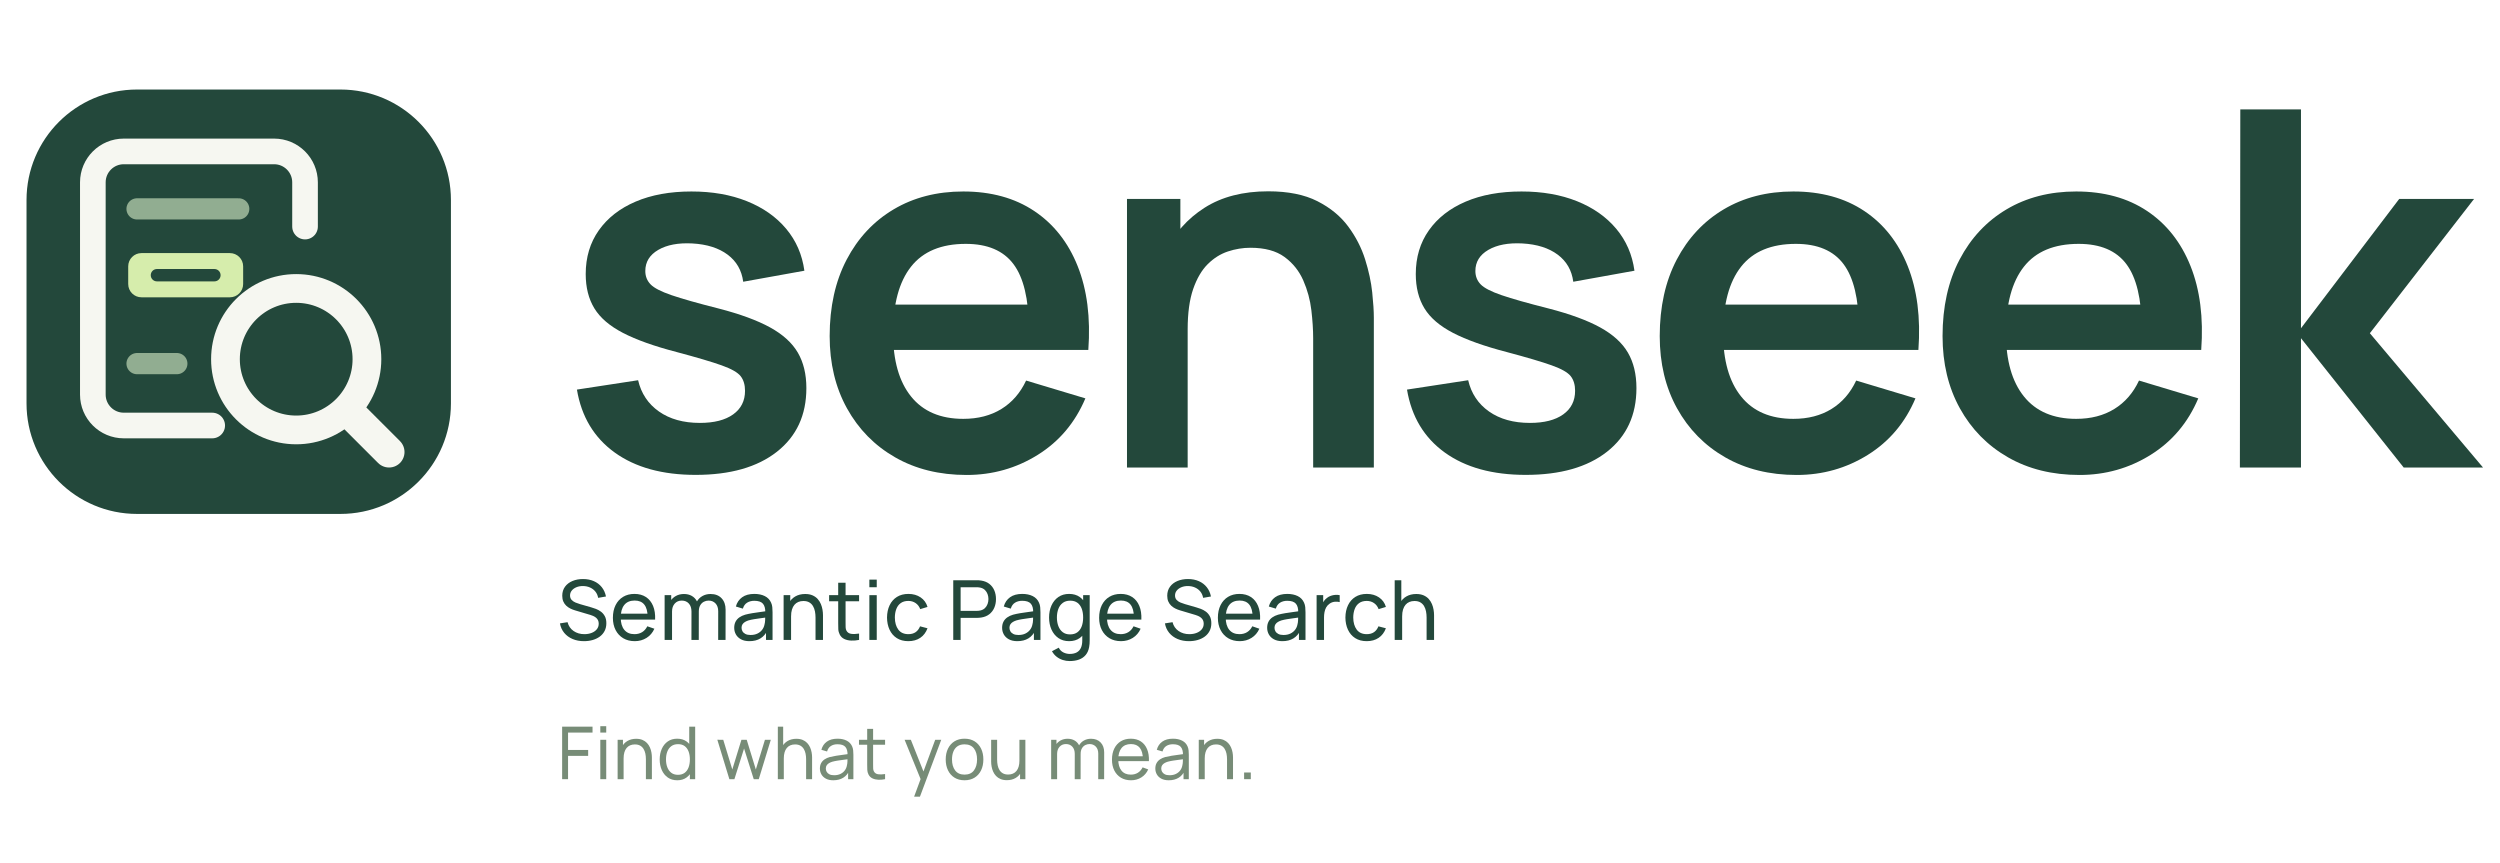
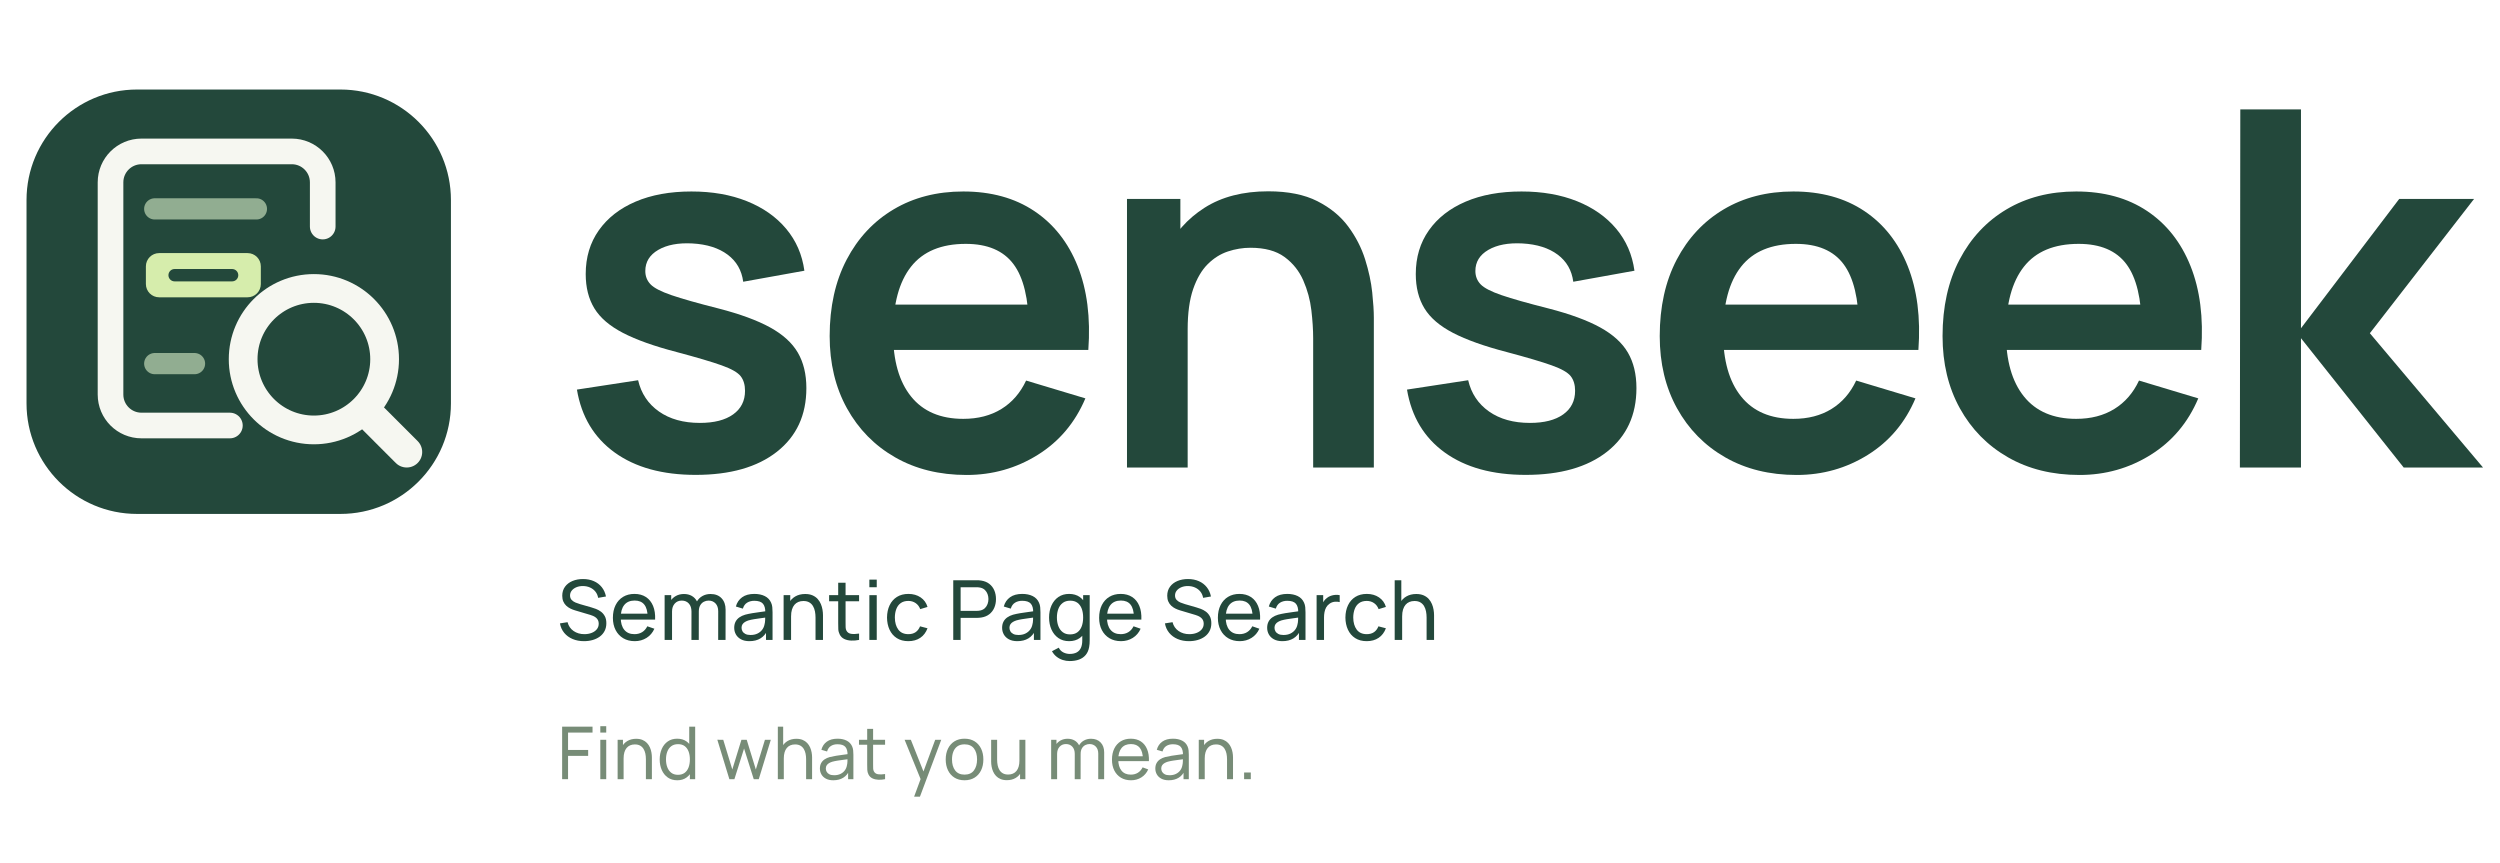
<svg xmlns="http://www.w3.org/2000/svg" width="754" height="260" viewBox="0 0 754 260" role="img" aria-label="Senseek. Semantic Page Search. Find what you mean.">
  <g transform="translate(8 27)">
    <g transform="scale(1.333333)">
      <rect width="96" height="96" rx="25" fill="#23483B" />
-       <g transform="translate(-2 -2)">
+       <g transform="translate(2 -2)">
        <path d="M65 33V23a7 7 0 0 0-7-7H24a7 7 0 0 0-7 7v48a7 7 0 0 0 7 7h20" fill="none" stroke="#F6F7F1" stroke-width="5.8" stroke-linecap="round" stroke-linejoin="round" />
        <path d="M27 29h23M27 64h9" fill="none" stroke="#91AD91" stroke-width="4.8" stroke-linecap="round" />
        <path fill="#D6EDAC" fill-rule="evenodd" d="M28 39h20a3 3 0 0 1 3 3v4a3 3 0 0 1-3 3H28a3 3 0 0 1-3-3v-4a3 3 0 0 1 3-3ZM31.5 42.6a1.4 1.4 0 0 0 0 2.8h13a1.4 1.4 0 0 0 0-2.8Z" />
        <circle cx="63" cy="63" r="16" fill="none" stroke="#F6F7F1" stroke-width="6.5" />
        <path d="m75 75 9 9" fill="none" stroke="#F6F7F1" stroke-width="7" stroke-linecap="round" />
      </g>
    </g>
  </g>
  <g fill="#23483B" aria-label="senseek">
    <path transform="translate(168.000 141) scale(0.075 -0.075)" d="M557.333 -29.667Q356.833 -29.667 232.083 60.166Q107.333 149.999 80 313.332L325.996 350.998Q344.663 270.998 409.997 225.164Q475.331 179.33 574.332 179.33Q660.501 179.33 708.251 213.581Q756.002 247.832 756.002 308.333Q756.002 344.833 738.336 367.334Q720.669 389.834 661.835 410.834Q603.001 431.835 481.001 464.335Q345.333 499.668 265.25 541.252Q185.167 582.835 150.25 639.835Q115.333 696.835 115.333 778.001Q115.333 879.001 168 953.75Q220.667 1028.5 316.083 1069.25Q411.5 1110 540.333 1110Q665.999 1110 763.582 1070.917Q861.166 1031.833 921.332 960.083Q981.499 888.333 994.666 791.333L748.669 747.001Q739.669 815.835 686.085 855.919Q632.5 896.003 544.332 901.003Q459.331 905.503 407.164 875.169Q354.996 844.835 354.996 790.334Q354.996 758.5 376.08 736.583Q397.163 714.666 460.413 692.999Q523.664 671.333 649.997 639.333Q779.498 605.832 856.665 563.416Q933.832 520.999 968.249 462.082Q1002.665 403.166 1002.665 319.333Q1002.665 156.5 884.332 63.416Q765.999 -29.667 557.333 -29.667Z" />
    <path transform="translate(244.225 141) scale(0.075 -0.075)" d="M630.665 -30Q466.832 -30 342.999 41.083Q219.166 112.167 149.583 238.083Q80 364 80 528.334Q80 705.334 148.25 835.834Q216.5 966.333 337.416 1038.167Q458.332 1110 617.332 1110Q784.832 1110 902.332 1031.667Q1019.832 953.334 1077.082 810.334Q1134.332 667.334 1120.165 472.668H881.002V560.666Q880.002 737.001 819.001 818.169Q758 899.336 627.332 899.336Q479.498 899.336 407.247 807.669Q334.996 716.001 334.996 540Q334.996 375.665 407.247 285.664Q479.498 195.663 617.332 195.663Q706.333 195.663 770.668 235.33Q835.002 274.998 870.002 349.665L1108.332 278Q1046.498 131.666 916.748 50.833Q786.999 -30 630.665 -30ZM258.997 472.668V654.999H1002.334V472.668Z" />
    <path transform="translate(329.525 141) scale(0.075 -0.075)" d="M887.001 0V520.335Q887.001 570.503 879.751 632.503Q872.501 694.504 847.333 752.087Q822.166 809.671 771.666 846.67Q721.165 883.67 634.666 883.67Q588.998 883.67 544.08 868.753Q499.163 853.836 462.83 817.585Q426.496 781.335 404.413 717.501Q382.329 653.667 382.329 555.001L239.331 616.333Q239.331 753.834 292.831 866.084Q346.331 978.334 450.165 1044.5Q553.998 1110.667 706.33 1110.667Q825.83 1110.667 903.913 1071Q981.996 1031.334 1027.996 969.084Q1073.996 906.835 1095.996 836.752Q1117.997 766.669 1124.497 704.085Q1130.997 641.501 1130.997 603V0ZM138.333 0V1080H352.997V745.003H382.329V0Z" />
    <path transform="translate(418.350 141) scale(0.075 -0.075)" d="M557.333 -29.667Q356.833 -29.667 232.083 60.166Q107.333 149.999 80 313.332L325.996 350.998Q344.663 270.998 409.997 225.164Q475.331 179.33 574.332 179.33Q660.501 179.33 708.251 213.581Q756.002 247.832 756.002 308.333Q756.002 344.833 738.336 367.334Q720.669 389.834 661.835 410.834Q603.001 431.835 481.001 464.335Q345.333 499.668 265.25 541.252Q185.167 582.835 150.25 639.835Q115.333 696.835 115.333 778.001Q115.333 879.001 168 953.75Q220.667 1028.5 316.083 1069.25Q411.5 1110 540.333 1110Q665.999 1110 763.582 1070.917Q861.166 1031.833 921.332 960.083Q981.499 888.333 994.666 791.333L748.669 747.001Q739.669 815.835 686.085 855.919Q632.5 896.003 544.332 901.003Q459.331 905.503 407.164 875.169Q354.996 844.835 354.996 790.334Q354.996 758.5 376.08 736.583Q397.163 714.666 460.413 692.999Q523.664 671.333 649.997 639.333Q779.498 605.832 856.665 563.416Q933.832 520.999 968.249 462.082Q1002.665 403.166 1002.665 319.333Q1002.665 156.5 884.332 63.416Q765.999 -29.667 557.333 -29.667Z" />
    <path transform="translate(494.575 141) scale(0.075 -0.075)" d="M630.665 -30Q466.832 -30 342.999 41.083Q219.166 112.167 149.583 238.083Q80 364 80 528.334Q80 705.334 148.25 835.834Q216.5 966.333 337.416 1038.167Q458.332 1110 617.332 1110Q784.832 1110 902.332 1031.667Q1019.832 953.334 1077.082 810.334Q1134.332 667.334 1120.165 472.668H881.002V560.666Q880.002 737.001 819.001 818.169Q758 899.336 627.332 899.336Q479.498 899.336 407.247 807.669Q334.996 716.001 334.996 540Q334.996 375.665 407.247 285.664Q479.498 195.663 617.332 195.663Q706.333 195.663 770.668 235.33Q835.002 274.998 870.002 349.665L1108.332 278Q1046.498 131.666 916.748 50.833Q786.999 -30 630.665 -30ZM258.997 472.668V654.999H1002.334V472.668Z" />
    <path transform="translate(579.875 141) scale(0.075 -0.075)" d="M630.665 -30Q466.832 -30 342.999 41.083Q219.166 112.167 149.583 238.083Q80 364 80 528.334Q80 705.334 148.25 835.834Q216.5 966.333 337.416 1038.167Q458.332 1110 617.332 1110Q784.832 1110 902.332 1031.667Q1019.832 953.334 1077.082 810.334Q1134.332 667.334 1120.165 472.668H881.002V560.666Q880.002 737.001 819.001 818.169Q758 899.336 627.332 899.336Q479.498 899.336 407.247 807.669Q334.996 716.001 334.996 540Q334.996 375.665 407.247 285.664Q479.498 195.663 617.332 195.663Q706.333 195.663 770.668 235.33Q835.002 274.998 870.002 349.665L1108.332 278Q1046.498 131.666 916.748 50.833Q786.999 -30 630.665 -30ZM258.997 472.668V654.999H1002.334V472.668Z" />
    <path transform="translate(665.175 141) scale(0.075 -0.075)" d="M138.333 0 140 1440H383.996V560L779 1080H1079.995L660.992 540L1115.997 0H797.001L383.996 520V0Z" />
  </g>
  <g fill="#23483B" aria-label="Semantic Page Search">
    <path transform="translate(168.000 193) scale(0.0125 -0.0125)" d="M651 -30Q498 -30 375.5 22.0Q253 74 173.5 170.25Q94 266.5 70 399L254 428Q288.5 292 399.0 215.5Q509.5 139 660 139Q756.5 139 835.0 169.5Q913.5 200 959.75 256.75Q1006 313.5 1006 392Q1006 439.5 989.25 474.25Q972.5 509 944.25 533.25Q916 557.5 879.75 574.5Q843.5 591.5 805 603L438 712Q378 729.5 322.0 757.0Q266 784.5 222.0 826.0Q178 867.5 152.0 926.25Q126 985 126 1065Q126 1192.5 192.25 1283.25Q258.5 1374 372.5 1421.75Q486.5 1469.5 630 1469Q775 1468 889.5 1417.5Q1004 1367 1079.25 1273.0Q1154.5 1179 1181 1048L992 1015Q977 1102.5 925.5 1166.25Q874 1230 796.75 1264.5Q719.5 1299 628 1300Q539.5 1301 468.5 1271.75Q397.5 1242.5 355.75 1191.0Q314 1139.5 314 1073Q314 1006.5 351.75 966.0Q389.5 925.5 445.0 902.25Q500.5 879 554 864L828 785Q875 772 936.5 749.0Q998 726 1056.0 684.25Q1114 642.5 1152.0 574.25Q1190 506 1190 402Q1190 297.5 1148.25 216.75Q1106.5 136 1032.5 81.25Q958.5 26.5 860.75 -1.75Q763 -30 651 -30Z" />
    <path transform="translate(183.850 193) scale(0.0125 -0.0125)" d="M608 -30Q448.5 -30 330.0 40.25Q211.5 110.5 145.75 237.25Q80 364 80 533Q80 710 144.75 839.5Q209.5 969 326.25 1039.5Q443 1110 600 1110Q762.5 1110 877.0 1035.0Q991.5 960 1049.25 821.0Q1107 682 1098.5 490H919V554Q916 753 838.0 851.5Q760 950 606 950Q440.5 950 354.75 844.0Q269 738 269 540Q269 349 354.75 244.0Q440.5 139 600 139Q707 139 786.0 188.0Q865 237 910 329L1081 270Q1017.5 127 891.25 48.5Q765 -30 608 -30ZM209 490V633H1007V490Z" />
    <path transform="translate(198.713 193) scale(0.0125 -0.0125)" d="M1431 0 1432 691Q1432 812 1367.25 880.5Q1302.5 949 1200 949Q1139.5 949 1085.75 921.25Q1032 893.5 998.0 835.25Q964 777 964 686L870 724Q867.5 839 917.0 925.5Q966.5 1012 1052.75 1060.0Q1139 1108 1247 1108Q1416 1108 1513.0 1005.25Q1610 902.5 1610 730L1609 0ZM139 0V1080H298V791H318V0ZM786 0 787 684Q787 807.5 723.0 878.25Q659 949 553 949Q447.5 949 382.75 876.75Q318 804.5 318 686L224 742Q224 847 274.0 929.75Q324 1012.5 410.0 1060.25Q496 1108 605 1108Q714 1108 794.75 1061.75Q875.5 1015.5 919.75 930.0Q964 844.5 964 727L963 0Z" />
    <path transform="translate(220.438 193) scale(0.0125 -0.0125)" d="M447 -30Q326 -30 244.25 14.25Q162.5 58.5 121.25 131.75Q80 205 80 292Q80 377 112.25 439.25Q144.5 501.5 203.75 543.25Q263 585 345 609Q422 629.5 517.25 645.25Q612.5 661 710.5 673.75Q808.5 686.5 894 699L830 662Q832.5 805.5 772.25 874.75Q712 944 564 944Q466 944 392.25 899.25Q318.5 854.5 289 755L120 806Q158.5 948 270.75 1029.0Q383 1110 566 1110Q712.5 1110 818.0 1057.5Q923.5 1005 970 899Q993 849 999.0 790.5Q1005 732 1005 668V0H847V259L884 235Q823 103.5 713.25 36.75Q603.5 -30 447 -30ZM474 119Q570 119 640.5 153.25Q711 187.5 754.0 244.25Q797 301 810 368Q824.5 418 826.25 479.25Q828 540.5 828 574L890 547Q803 534.5 718.75 523.5Q634.5 512.5 559.5 500.25Q484.5 488 425 471Q380.5 457 342.25 434.75Q304 412.5 280.5 378.0Q257 343.5 257 293Q257 248.5 279.25 208.75Q301.5 169 349.25 144.0Q397 119 474 119Z" />
    <path transform="translate(234.600 193) scale(0.0125 -0.0125)" d="M909 0V541Q909 617.5 895.25 688.5Q881.5 759.5 848.0 816.25Q814.5 873 758.0 906.0Q701.5 939 616 939Q549 939 494.25 916.25Q439.5 893.5 400.5 847.75Q361.5 802 340.25 732.5Q319 663 319 569L202 605Q202 761.5 258.5 874.25Q315 987 417.5 1047.5Q520 1108 659 1108Q763.5 1108 837.75 1075.0Q912 1042 961.0 987.25Q1010 932.5 1038.0 865.25Q1066 798 1077.5 728.25Q1089 658.5 1089 597V0ZM139 0V1080H299V791H319V0Z" />
    <path transform="translate(249.812 193) scale(0.0125 -0.0125)" d="M743 0Q646.5 -19.5 553.25 -16.0Q460 -12.5 386.75 22.0Q313.5 56.5 276 130Q244 193.5 241.5 259.0Q239 324.5 239 408V1380H417V416Q417 349.5 418.5 302.75Q420 256 439 222Q475 157.5 553.5 146.75Q632 136 743 153ZM20 933V1080H743V933Z" />
    <path transform="translate(260.200 193) scale(0.0125 -0.0125)" d="M160 1271V1455H338V1271ZM160 0V1080H338V0Z" />
    <path transform="translate(266.525 193) scale(0.0125 -0.0125)" d="M595 -30Q430.5 -30 316.0 43.5Q201.5 117 141.5 245.75Q81.5 374.5 80 540Q81.5 708.5 143.0 837.0Q204.5 965.5 319.5 1037.75Q434.5 1110 597 1110Q767.5 1110 891.0 1026.0Q1014.5 942 1057 796L881 743Q846.5 837 770.0 889.0Q693.5 941 595 941Q484 941 412.0 889.5Q340 838 305.0 747.5Q270 657 269 540Q270.5 359.5 352.25 249.25Q434 139 595 139Q700.5 139 770.5 187.5Q840.5 236 877 328L1057 281Q1000.5 130 881.5 50.0Q762.5 -30 595 -30Z" />
    <path transform="translate(285.750 193) scale(0.0125 -0.0125)" d="M140 0V1440H709Q730 1440 758.75 1438.5Q787.5 1437 815 1432Q931.5 1414 1011.0 1351.75Q1090.5 1289.5 1130.75 1195.0Q1171 1100.5 1171 986Q1171 871.5 1130.5 777.0Q1090 682.5 1010.5 620.25Q931 558 815 540Q787.5 536 758.5 534.0Q729.5 532 709 532H318V0ZM318 701H703Q722 701 746.25 703.0Q770.5 705 793 710Q862 725.5 905.25 768.25Q948.5 811 968.75 868.5Q989 926 989 986Q989 1046 968.75 1103.5Q948.5 1161 905.25 1203.75Q862 1246.5 793 1262Q770.5 1267.5 746.25 1269.25Q722 1271 703 1271H318Z" />
    <path transform="translate(301.238 193) scale(0.0125 -0.0125)" d="M447 -30Q326 -30 244.25 14.25Q162.5 58.5 121.25 131.75Q80 205 80 292Q80 377 112.25 439.25Q144.5 501.5 203.75 543.25Q263 585 345 609Q422 629.5 517.25 645.25Q612.5 661 710.5 673.75Q808.5 686.5 894 699L830 662Q832.5 805.5 772.25 874.75Q712 944 564 944Q466 944 392.25 899.25Q318.5 854.5 289 755L120 806Q158.5 948 270.75 1029.0Q383 1110 566 1110Q712.5 1110 818.0 1057.5Q923.5 1005 970 899Q993 849 999.0 790.5Q1005 732 1005 668V0H847V259L884 235Q823 103.5 713.25 36.75Q603.5 -30 447 -30ZM474 119Q570 119 640.5 153.25Q711 187.5 754.0 244.25Q797 301 810 368Q824.5 418 826.25 479.25Q828 540.5 828 574L890 547Q803 534.5 718.75 523.5Q634.5 512.5 559.5 500.25Q484.5 488 425 471Q380.5 457 342.25 434.75Q304 412.5 280.5 378.0Q257 343.5 257 293Q257 248.5 279.25 208.75Q301.5 169 349.25 144.0Q397 119 474 119Z" />
    <path transform="translate(315.400 193) scale(0.0125 -0.0125)" d="M577 -510Q492 -510 411.0 -484.25Q330 -458.5 262.5 -406.0Q195 -353.5 150 -273L313 -187Q353 -266.5 426.25 -302.25Q499.5 -338 578 -338Q681 -338 748.75 -300.5Q816.5 -263 849.25 -189.0Q882 -115 881 -5V290H902V1080H1060V-7Q1060 -51.5 1057.25 -92.25Q1054.5 -133 1047 -173Q1026 -288 964.0 -362.5Q902 -437 804.0 -473.5Q706 -510 577 -510ZM564 -30Q413 -30 304.75 45.25Q196.5 120.5 138.25 249.75Q80 379 80 541Q80 703 138.25 831.75Q196.5 960.5 304.75 1035.25Q413 1110 563 1110Q715.5 1110 819.75 1035.75Q924 961.5 977.5 832.75Q1031 704 1031 541Q1031 379.5 977.5 250.25Q924 121 820.0 45.5Q716 -30 564 -30ZM586 133Q695 133 765.0 185.5Q835 238 868.5 330.25Q902 422.5 902 541Q902 660.5 868.25 752.25Q834.5 844 765.5 895.5Q696.5 947 591 947Q481 947 409.5 893.0Q338 839 303.5 747.0Q269 655 269 541Q269 426 304.0 333.5Q339 241 409.25 187.0Q479.5 133 586 133Z" />
    <path transform="translate(330.500 193) scale(0.0125 -0.0125)" d="M608 -30Q448.5 -30 330.0 40.25Q211.5 110.5 145.75 237.25Q80 364 80 533Q80 710 144.75 839.5Q209.5 969 326.25 1039.5Q443 1110 600 1110Q762.5 1110 877.0 1035.0Q991.5 960 1049.25 821.0Q1107 682 1098.5 490H919V554Q916 753 838.0 851.5Q760 950 606 950Q440.5 950 354.75 844.0Q269 738 269 540Q269 349 354.75 244.0Q440.5 139 600 139Q707 139 786.0 188.0Q865 237 910 329L1081 270Q1017.5 127 891.25 48.5Q765 -30 608 -30ZM209 490V633H1007V490Z" />
    <path transform="translate(350.463 193) scale(0.0125 -0.0125)" d="M651 -30Q498 -30 375.5 22.0Q253 74 173.5 170.25Q94 266.5 70 399L254 428Q288.5 292 399.0 215.5Q509.5 139 660 139Q756.5 139 835.0 169.5Q913.5 200 959.75 256.75Q1006 313.5 1006 392Q1006 439.5 989.25 474.25Q972.5 509 944.25 533.25Q916 557.5 879.75 574.5Q843.5 591.5 805 603L438 712Q378 729.5 322.0 757.0Q266 784.5 222.0 826.0Q178 867.5 152.0 926.25Q126 985 126 1065Q126 1192.5 192.25 1283.25Q258.5 1374 372.5 1421.75Q486.5 1469.5 630 1469Q775 1468 889.5 1417.5Q1004 1367 1079.25 1273.0Q1154.5 1179 1181 1048L992 1015Q977 1102.5 925.5 1166.25Q874 1230 796.75 1264.5Q719.5 1299 628 1300Q539.5 1301 468.5 1271.75Q397.5 1242.5 355.75 1191.0Q314 1139.5 314 1073Q314 1006.5 351.75 966.0Q389.5 925.5 445.0 902.25Q500.5 879 554 864L828 785Q875 772 936.5 749.0Q998 726 1056.0 684.25Q1114 642.5 1152.0 574.25Q1190 506 1190 402Q1190 297.5 1148.25 216.75Q1106.5 136 1032.5 81.25Q958.5 26.5 860.75 -1.75Q763 -30 651 -30Z" />
    <path transform="translate(366.313 193) scale(0.0125 -0.0125)" d="M608 -30Q448.5 -30 330.0 40.25Q211.5 110.5 145.75 237.25Q80 364 80 533Q80 710 144.75 839.5Q209.5 969 326.25 1039.5Q443 1110 600 1110Q762.5 1110 877.0 1035.0Q991.5 960 1049.25 821.0Q1107 682 1098.5 490H919V554Q916 753 838.0 851.5Q760 950 606 950Q440.5 950 354.75 844.0Q269 738 269 540Q269 349 354.75 244.0Q440.5 139 600 139Q707 139 786.0 188.0Q865 237 910 329L1081 270Q1017.5 127 891.25 48.5Q765 -30 608 -30ZM209 490V633H1007V490Z" />
    <path transform="translate(381.175 193) scale(0.0125 -0.0125)" d="M447 -30Q326 -30 244.25 14.25Q162.5 58.5 121.25 131.75Q80 205 80 292Q80 377 112.25 439.25Q144.5 501.5 203.75 543.25Q263 585 345 609Q422 629.5 517.25 645.25Q612.5 661 710.5 673.75Q808.5 686.5 894 699L830 662Q832.5 805.5 772.25 874.75Q712 944 564 944Q466 944 392.25 899.25Q318.5 854.5 289 755L120 806Q158.5 948 270.75 1029.0Q383 1110 566 1110Q712.5 1110 818.0 1057.5Q923.5 1005 970 899Q993 849 999.0 790.5Q1005 732 1005 668V0H847V259L884 235Q823 103.5 713.25 36.75Q603.5 -30 447 -30ZM474 119Q570 119 640.5 153.25Q711 187.5 754.0 244.25Q797 301 810 368Q824.5 418 826.25 479.25Q828 540.5 828 574L890 547Q803 534.5 718.75 523.5Q634.5 512.5 559.5 500.25Q484.5 488 425 471Q380.5 457 342.25 434.75Q304 412.5 280.5 378.0Q257 343.5 257 293Q257 248.5 279.25 208.75Q301.5 169 349.25 144.0Q397 119 474 119Z" />
    <path transform="translate(395.338 193) scale(0.0125 -0.0125)" d="M140 0V1080H299V819L273 853Q292 903 322.5 945.0Q353 987 391 1014Q432.5 1047.5 485.75 1065.5Q539 1083.5 594.0 1087.0Q649 1090.5 697 1080V913Q641 927.5 573.75 920.5Q506.5 913.5 450 872Q397.5 834.5 369.25 781.75Q341 729 330.0 667.5Q319 606 319 542V0Z" />
    <path transform="translate(404.775 193) scale(0.0125 -0.0125)" d="M595 -30Q430.5 -30 316.0 43.5Q201.5 117 141.5 245.75Q81.5 374.5 80 540Q81.5 708.5 143.0 837.0Q204.5 965.5 319.5 1037.75Q434.5 1110 597 1110Q767.5 1110 891.0 1026.0Q1014.5 942 1057 796L881 743Q846.5 837 770.0 889.0Q693.5 941 595 941Q484 941 412.0 889.5Q340 838 305.0 747.5Q270 657 269 540Q270.5 359.5 352.25 249.25Q434 139 595 139Q700.5 139 770.5 187.5Q840.5 236 877 328L1057 281Q1000.5 130 881.5 50.0Q762.5 -30 595 -30Z" />
    <path transform="translate(418.900 193) scale(0.0125 -0.0125)" d="M909 0V541Q909 617.5 895.25 688.5Q881.5 759.5 848.0 816.25Q814.5 873 758.0 906.0Q701.5 939 616 939Q549 939 494.25 916.25Q439.5 893.5 400.5 847.75Q361.5 802 340.25 732.5Q319 663 319 569L202 605Q202 761.5 258.5 874.25Q315 987 417.5 1047.5Q520 1108 659 1108Q763.5 1108 837.75 1075.0Q912 1042 961.0 987.25Q1010 932.5 1038.0 865.25Q1066 798 1077.5 728.25Q1089 658.5 1089 597V0ZM139 0V1440H299V645H319V0Z" />
  </g>
  <g fill="#778C77" aria-label="Find what you mean.">
    <path transform="translate(168.000 235) scale(0.011 -0.011)" d="M140 0V1440H973.335V1277.663H302.337V801.169H853.335V638.831H302.337V0Z" />
    <path transform="translate(179.293 235) scale(0.011 -0.011)" d="M160 1277.832V1452.501H322.337V1277.832ZM160 0V1080H322.337V0Z" />
    <path transform="translate(184.745 235) scale(0.011 -0.011)" d="M914.499 0V546.165Q914.499 629.247 899.124 702.497Q883.749 775.746 848.167 832.288Q812.584 888.829 754.584 920.83Q696.585 952.83 611.334 952.83Q539.002 952.83 481.795 928.122Q424.587 903.414 384.92 855.29Q345.254 807.165 324.212 736.249Q303.171 665.333 303.171 572.499L192.669 602.167Q192.669 763.416 249.919 876.291Q307.169 989.166 409.335 1048.25Q511.502 1107.333 647.17 1107.333Q747.92 1107.333 821.212 1076Q894.504 1044.666 944.254 991.791Q994.004 938.915 1023.504 872.373Q1053.003 805.831 1065.753 734.29Q1078.503 662.749 1078.503 595.5V0ZM139.167 0V1080H285.503V802.497H303.171V0Z" />
    <path transform="translate(198.084 235) scale(0.011 -0.011)" d="M561.667 -30Q410.334 -30 302.709 45.292Q195.084 120.583 137.542 249.875Q80 379.167 80 541.167Q80 702.667 137.375 831.458Q194.75 960.25 301.876 1035.125Q409.001 1110 558.168 1110Q710.418 1110 814.543 1035.875Q918.668 961.75 972.085 833.042Q1025.501 704.333 1025.501 541.167Q1025.501 379.75 972.168 250.458Q918.835 121.167 815.501 45.583Q712.168 -30 561.667 -30ZM580.001 119.837Q692.001 119.837 764.583 174.253Q837.166 228.669 872.249 323.96Q907.332 419.251 907.332 541.167Q907.332 664.249 871.957 758.957Q836.583 853.664 764.833 906.914Q693.084 960.163 584.168 960.163Q471.002 960.163 397.336 904.581Q323.67 848.998 288.087 754.082Q252.504 659.166 252.504 541.167Q252.504 422.168 288.837 326.668Q325.17 231.169 397.794 175.503Q470.419 119.837 580.001 119.837ZM907.332 0V804.164H889.665V1440H1052.835V0Z" />
    <path transform="translate(215.907 235) scale(0.011 -0.011)" d="M370 0 40 1080.833 202.17 1080 450.668 265.673 700.417 1080H845.919L1095.668 265.673L1345.333 1080H1506.336L1176.336 0H1038.334L773.168 840.495L508.002 0Z" />
    <path transform="translate(233.063 235) scale(0.011 -0.011)" d="M914.499 0V546.165Q914.499 629.247 899.124 702.497Q883.749 775.746 848.167 832.288Q812.584 888.829 754.584 920.83Q696.585 952.83 611.334 952.83Q539.002 952.83 481.795 928.122Q424.587 903.414 384.92 855.29Q345.254 807.165 324.212 736.249Q303.171 665.333 303.171 572.499L192.669 602.167Q192.669 763.416 249.919 876.291Q307.169 989.166 409.335 1048.25Q511.502 1107.333 647.17 1107.333Q747.92 1107.333 821.212 1076Q894.504 1044.666 944.254 991.791Q994.004 938.915 1023.504 872.373Q1053.003 805.831 1065.753 734.29Q1078.503 662.749 1078.503 595.5V0ZM139.167 0V1440H285.503V635.836H303.171V0Z" />
    <path transform="translate(246.402 235) scale(0.011 -0.011)" d="M448.166 -30Q326.333 -30 244.375 14.208Q162.417 58.417 121.208 131.458Q80 204.5 80 291Q80 377.667 113.791 439.958Q147.583 502.25 208.124 543.042Q268.665 583.834 349.832 606.501Q429.665 626.751 526.956 642.292Q624.247 657.834 721.081 670.126Q817.914 682.418 896.666 693.835L838.331 659.667Q841.248 811.082 778.623 884.373Q715.999 957.663 561.334 957.663Q457.002 957.663 381.794 910.289Q306.586 862.915 276.503 759.166L120.333 805.667Q158.417 949 270.542 1029.5Q382.667 1110 563.667 1110Q710.75 1110 815.334 1056.084Q919.918 1002.167 964.668 896.501Q986.168 848.167 992.168 789.917Q998.168 731.667 998.168 669.333V0H853.498V265.165L890.998 244.831Q832.998 109.582 720.207 39.791Q607.416 -30 448.166 -30ZM470.001 108.169Q569.5 108.169 643.166 143.711Q716.832 179.252 761.915 239.793Q806.998 300.333 820.331 374.665Q833.748 425.665 835.206 487.373Q836.665 549.081 836.665 581.665L895.665 553.498Q814.331 542.248 728.539 531.665Q642.748 521.081 562.916 508.623Q483.084 496.165 419.501 478.498Q374.252 464.831 333.71 441.957Q293.169 419.082 267.67 382.499Q242.17 345.916 242.17 291.5Q242.17 245.751 265.045 203.793Q287.92 161.835 337.961 135.002Q388.002 108.169 470.001 108.169Z" />
    <path transform="translate(258.850 235) scale(0.011 -0.011)" d="M735.502 0Q641.585 -19.25 550.709 -15.583Q459.833 -11.917 388.458 22.417Q317.082 56.75 280.666 129.333Q249.999 191.084 247.415 254.751Q244.832 318.418 244.832 399.669V1380H407.169V406.336Q407.169 339.253 408.669 293.127Q410.169 247.002 429.169 212.336Q465.169 146.586 543.586 134.878Q622.002 123.17 735.502 140.836ZM20 943.497V1080H735.502V943.497Z" />
    <path transform="translate(272.482 235) scale(0.011 -0.011)" d="M292 -480 501.166 87.333 504 -80.667 31.666 1080H202.837L581.835 127.838H517.835L870.333 1080H1036.17L451.836 -480Z" />
    <path transform="translate(284.347 235) scale(0.011 -0.011)" d="M595.668 -30Q434.418 -30 319.001 43.0Q203.584 116 141.792 244.792Q80 373.583 80 541.167Q80 710.75 143 838.958Q206 967.167 321.709 1038.583Q437.418 1110 595.668 1110Q757.501 1110 873.126 1037.292Q988.752 964.583 1050.46 836.375Q1112.169 708.167 1112.169 541.167Q1112.169 371.417 1049.96 242.917Q987.752 114.417 871.835 42.208Q755.918 -30 595.668 -30ZM595.668 124.837Q769.25 124.837 854.457 240.753Q939.665 356.668 939.665 541.167Q939.665 730.082 853.749 842.622Q767.833 955.163 595.668 955.163Q478.669 955.163 402.711 902.33Q326.753 849.497 289.629 756.332Q252.504 663.166 252.504 541.167Q252.504 352.418 339.587 238.627Q426.669 124.837 595.668 124.837Z" />
    <path transform="translate(297.609 235) scale(0.011 -0.011)" d="M551.333 -27.333Q450.582 -27.333 377.29 4Q303.998 35.334 254.248 88.209Q204.499 141.085 174.999 207.627Q145.499 274.169 132.75 345.71Q120 417.251 120 484.5V1080H284.004V533.835Q284.004 451.336 299.379 377.795Q314.753 304.254 350.336 247.712Q385.919 191.171 443.918 159.17Q501.918 127.17 587.168 127.17Q659.5 127.17 716.708 151.878Q773.916 176.586 813.582 224.71Q853.249 272.835 874.29 343.959Q895.332 415.084 895.332 507.501L1005.834 477.833Q1005.834 316.584 948.584 203.709Q891.334 90.834 789.167 31.75Q687 -27.333 551.333 -27.333ZM912.999 0V277.503H895.332V1080H1058.503V0Z" />
    <path transform="translate(315.498 235) scale(0.011 -0.011)" d="M1429.5 0 1430.667 699.831Q1430.667 823.164 1363.543 893.164Q1296.418 963.163 1191.669 963.163Q1130.586 963.163 1074.878 935.205Q1019.17 907.247 983.42 847.205Q947.671 787.164 947.671 691.332L857.003 723Q854.087 838.667 903.087 925.417Q952.087 1012.167 1037.962 1060.25Q1123.837 1108.333 1231.837 1108.333Q1398.171 1108.333 1495.588 1006.708Q1593.004 905.083 1593.004 733.333L1591.838 0ZM139.167 0V1080H284.67V802.497H302.337V0ZM785.333 0 786.5 691.665Q786.5 817.914 720.251 890.539Q654.001 963.163 545.169 963.163Q436.253 963.163 369.295 888.622Q302.337 814.081 302.337 691.332L211.67 743.333Q211.67 848.166 261.17 930.708Q310.67 1013.25 396.087 1060.792Q481.504 1108.333 590.17 1108.333Q696.171 1108.333 776.796 1063.375Q857.421 1018.416 902.546 933.666Q947.671 848.916 947.671 729.833L946.504 0Z" />
    <path transform="translate(334.491 235) scale(0.011 -0.011)" d="M602.335 -30Q443.918 -30 326.751 40.042Q209.584 110.083 144.792 237.042Q80 364 80 534.166Q80 711.166 143.875 840.416Q207.75 969.667 323.459 1039.833Q439.168 1110 595.668 1110Q756.918 1110 870.668 1035.833Q984.418 961.666 1042.293 823.666Q1100.168 685.666 1093.085 494.332H928.498V552.334Q924.998 756.999 842.749 859.831Q760.5 962.664 600.668 962.664Q430.752 962.664 341.628 853.081Q252.504 743.499 252.504 540Q252.504 342.335 341.628 233.586Q430.752 124.837 595.668 124.837Q707.167 124.837 789.832 176.17Q872.498 227.502 919.998 323.835L1074.168 268Q1010.252 125.834 884.877 47.917Q759.501 -30 602.335 -30ZM196.503 494.332V627.501H1008.166V494.332Z" />
    <path transform="translate(347.566 235) scale(0.011 -0.011)" d="M448.166 -30Q326.333 -30 244.375 14.208Q162.417 58.417 121.208 131.458Q80 204.5 80 291Q80 377.667 113.791 439.958Q147.583 502.25 208.124 543.042Q268.665 583.834 349.832 606.501Q429.665 626.751 526.956 642.292Q624.247 657.834 721.081 670.126Q817.914 682.418 896.666 693.835L838.331 659.667Q841.248 811.082 778.623 884.373Q715.999 957.663 561.334 957.663Q457.002 957.663 381.794 910.289Q306.586 862.915 276.503 759.166L120.333 805.667Q158.417 949 270.542 1029.5Q382.667 1110 563.667 1110Q710.75 1110 815.334 1056.084Q919.918 1002.167 964.668 896.501Q986.168 848.167 992.168 789.917Q998.168 731.667 998.168 669.333V0H853.498V265.165L890.998 244.831Q832.998 109.582 720.207 39.791Q607.416 -30 448.166 -30ZM470.001 108.169Q569.5 108.169 643.166 143.711Q716.832 179.252 761.915 239.793Q806.998 300.333 820.331 374.665Q833.748 425.665 835.206 487.373Q836.665 549.081 836.665 581.665L895.665 553.498Q814.331 542.248 728.539 531.665Q642.748 521.081 562.916 508.623Q483.084 496.165 419.501 478.498Q374.252 464.831 333.71 441.957Q293.169 419.082 267.67 382.499Q242.17 345.916 242.17 291.5Q242.17 245.751 265.045 203.793Q287.92 161.835 337.961 135.002Q388.002 108.169 470.001 108.169Z" />
    <path transform="translate(360.014 235) scale(0.011 -0.011)" d="M914.499 0V546.165Q914.499 629.247 899.124 702.497Q883.749 775.746 848.167 832.288Q812.584 888.829 754.584 920.83Q696.585 952.83 611.334 952.83Q539.002 952.83 481.795 928.122Q424.587 903.414 384.92 855.29Q345.254 807.165 324.212 736.249Q303.171 665.333 303.171 572.499L192.669 602.167Q192.669 763.416 249.919 876.291Q307.169 989.166 409.335 1048.25Q511.502 1107.333 647.17 1107.333Q747.92 1107.333 821.212 1076Q894.504 1044.666 944.254 991.791Q994.004 938.915 1023.504 872.373Q1053.003 805.831 1065.753 734.29Q1078.503 662.749 1078.503 595.5V0ZM139.167 0V1080H285.503V802.497H303.171V0Z" />
    <path transform="translate(373.353 235) scale(0.011 -0.011)" d="M170 0V183.336H353.337V0Z" />
  </g>
</svg>
